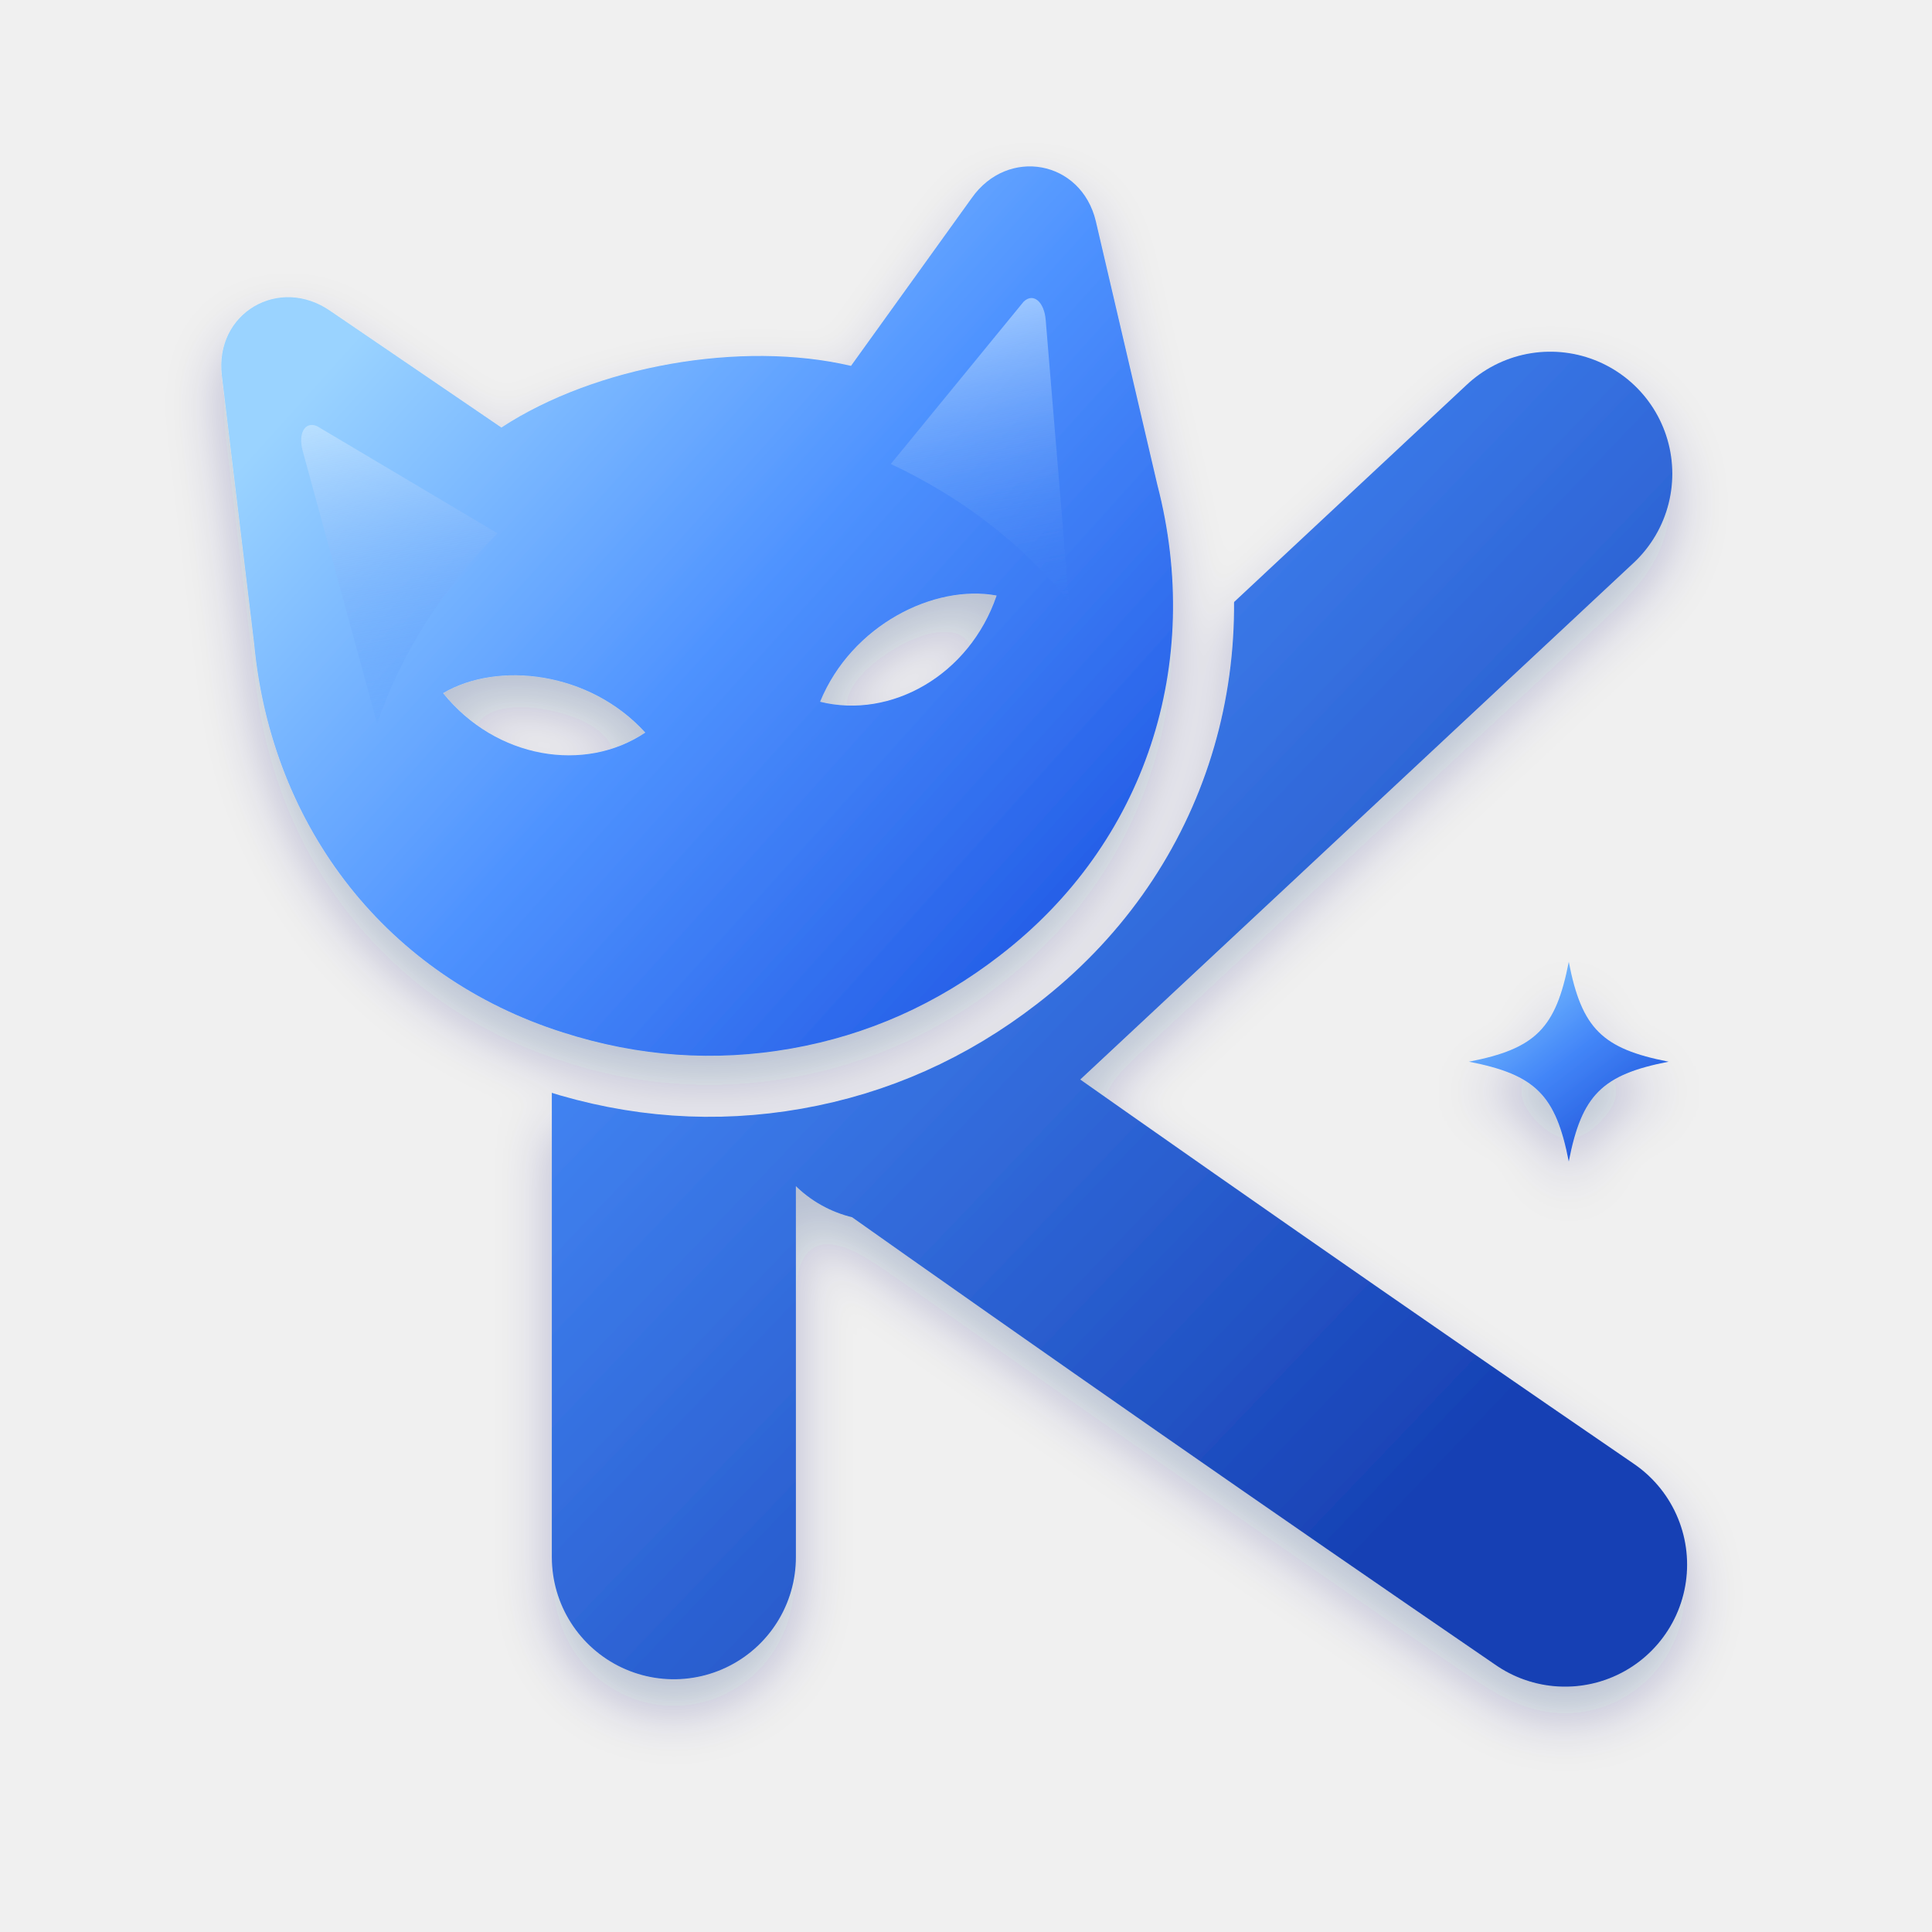
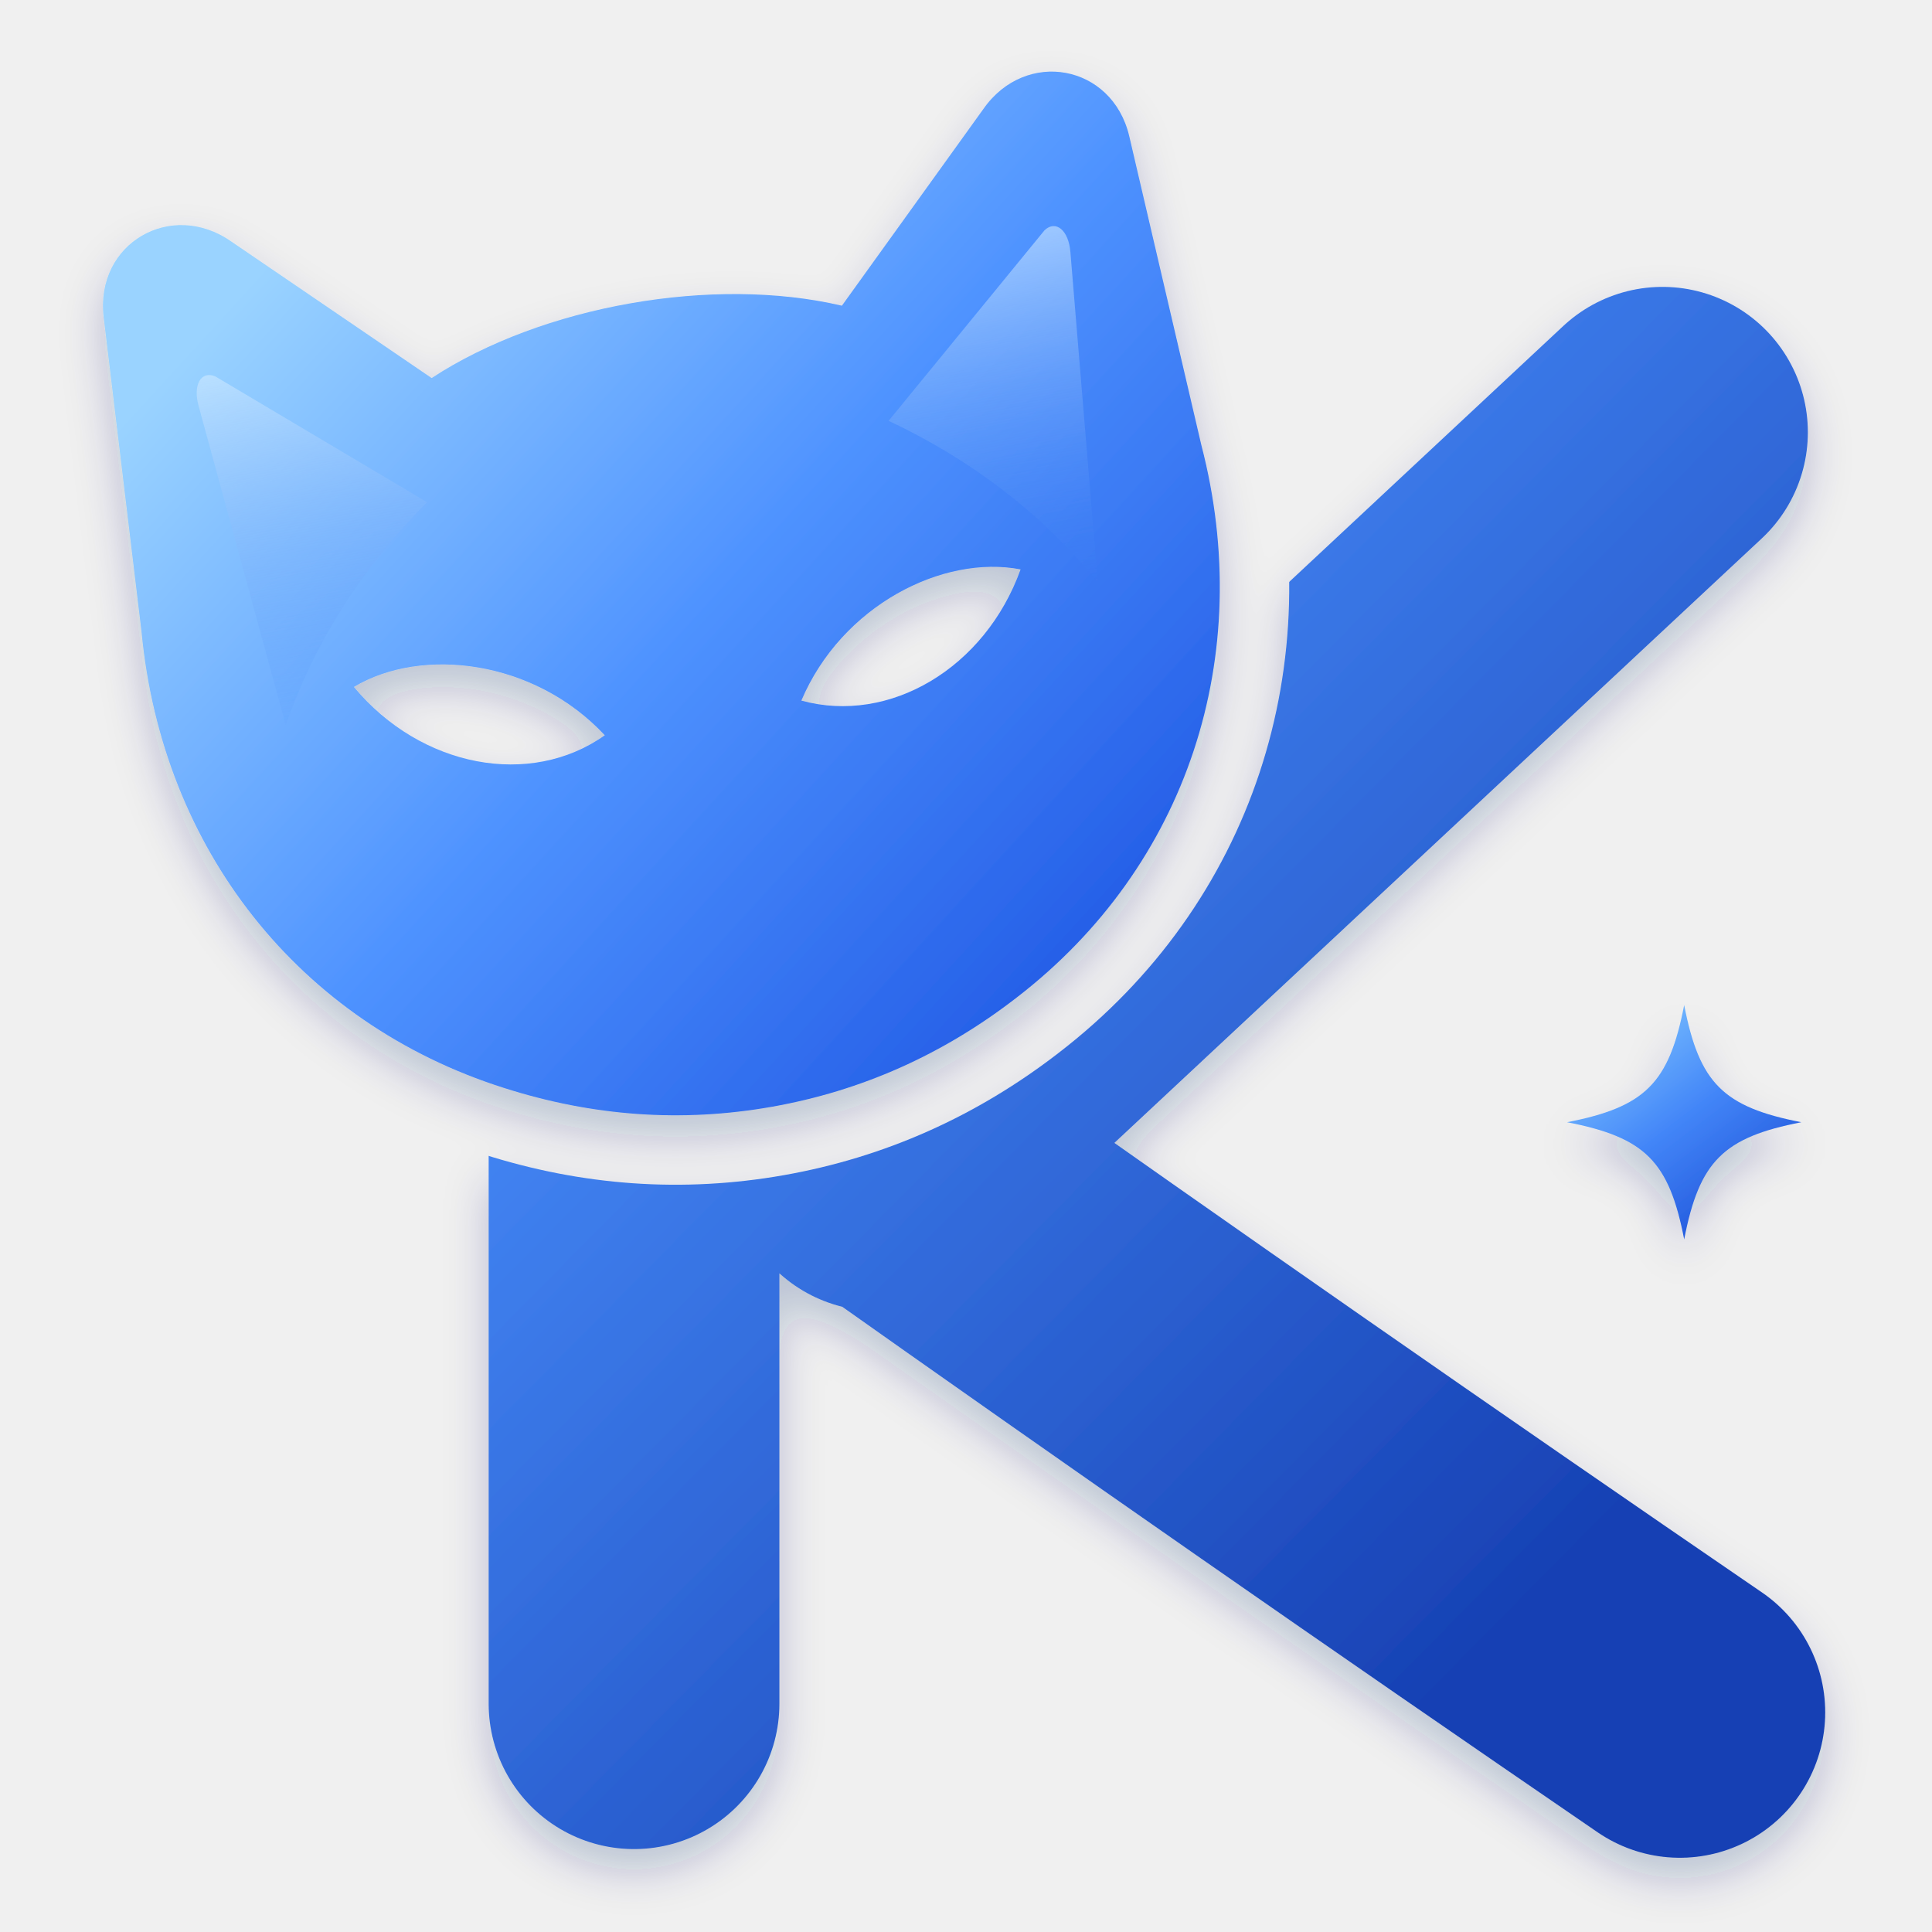
<svg xmlns="http://www.w3.org/2000/svg" width="1024" height="1024" viewBox="0 0 1024 1024">
  <defs>
    <linearGradient id="k1_main" x1="0.18" y1="0.08" x2="0.82" y2="0.92">
      <stop offset="0%" stop-color="#7CC2FF" />
      <stop offset="48%" stop-color="#4386F8" />
      <stop offset="100%" stop-color="#1D51D8" />
    </linearGradient>
    <linearGradient id="k1_bright" x1="0.15" y1="0.08" x2="0.85" y2="0.90">
      <stop offset="0%" stop-color="#9AD3FF" />
      <stop offset="50%" stop-color="#4F93FF" />
      <stop offset="100%" stop-color="#235CE6" />
    </linearGradient>
    <linearGradient id="k1_deep" x1="0.20" y1="0.15" x2="0.85" y2="0.92">
      <stop offset="0%" stop-color="#468AF8" />
      <stop offset="100%" stop-color="#1741B4" />
    </linearGradient>
    <linearGradient id="k1_ear" x1="0.5" y1="0" x2="0.5" y2="1">
      <stop offset="0%" stop-color="#D0EAFF" stop-opacity="0.60" />
      <stop offset="100%" stop-color="#3B82F6" stop-opacity="0.04" />
    </linearGradient>
-     <filter id="k1_sh" x="-15%" y="-12%" width="130%" height="132%">
-       <feDropShadow dx="0" dy="16" stdDeviation="15" flood-color="#0D2A72" flood-opacity="0.24" />
-     </filter>
-     <filter id="k1_ov" x="-18%" y="-18%" width="136%" height="136%">
-       <feDropShadow dx="-5" dy="8" stdDeviation="11" flood-color="#0B2260" flood-opacity="0.28" />
+     <filter id="k1_sh" x="-10%" y="-8%" width="120%" height="122%">
+       <feDropShadow dx="0" dy="10" stdDeviation="10" flood-color="#0D2A72" flood-opacity="0.22" />
    </filter>
    <mask id="k1_halo" maskUnits="userSpaceOnUse" x="-200" y="-200" width="1424" height="1424">
      <rect x="-200" y="-200" width="1424" height="1424" fill="#fff" />
      <g transform="rotate(-10 370 356)">
-         <path d="     M 370 184     C 404 184, 438 190, 466 202     L 546 124     C 570 100, 608 114, 610 148     L 618 294     C 626 394, 578 484, 490 530     C 452 550, 412 560, 370 560     C 328 560, 288 550, 250 530     C 162 484, 114 394, 122 294     L 130 148     C 132 114, 170 100, 194 124     L 274 202     C 302 190, 336 184, 370 184 Z   " fill="#000" stroke="#000" stroke-width="66" stroke-linejoin="round" />
+         <path d="     M 370 184     C 404 184, 438 190, 466 202     L 546 124     C 570 100, 608 114, 610 148     L 618 294     C 626 394, 578 484, 490 530     C 452 550, 412 560, 370 560     C 328 560, 288 550, 250 530     C 162 484, 114 394, 122 294     L 130 148     C 132 114, 170 100, 194 124     L 274 202     C 302 190, 336 184, 370 184 Z   " fill="#000" stroke="#000" stroke-width="64" stroke-linejoin="round" />
      </g>
    </mask>
    <mask id="k1_eyes" maskUnits="userSpaceOnUse" x="-200" y="-200" width="1424" height="1424">
      <rect x="-200" y="-200" width="1424" height="1424" fill="#fff" />
-       <path d="M 218 338 C 250 326, 298 340, 322 378 C 286 394, 240 378, 218 338 Z" fill="#000" />
-       <path d="M 522 338 C 490 326, 442 340, 418 378 C 454 394, 500 378, 522 338 Z" fill="#000" />
+       <path d="M 214 336 C 248 323, 298 338, 324 378 C 286 396, 238 378, 214 336 Z" fill="#000" />
+       <path d="M 526 336 C 492 323, 442 338, 416 378 C 454 396, 502 378, 526 336 Z" fill="#000" />
    </mask>
  </defs>
-   <g transform="translate(22 10) scale(0.98)" filter="url(#k1_sh)">
+   <g transform="translate(512 512) scale(1.15) translate(-495 -492)" filter="url(#k1_sh)">
    <g mask="url(#k1_halo)">
-       <path d="     M 342 460 L 342 832     M 454 584 L 816 246     M 462 584 Q 640 710 824 836   " fill="none" stroke="url(#k1_deep)" stroke-width="132" stroke-linecap="round" stroke-linejoin="round" />
+       <path d="     M 342 460 L 342 832     M 454 584 L 816 246     M 462 584 Q 640 710 824 836   " fill="none" stroke="url(#k1_deep)" stroke-width="134" stroke-linecap="round" stroke-linejoin="round" />
    </g>
    <g transform="rotate(-10 370 356)">
      <path d="     M 370 184     C 404 184, 438 190, 466 202     L 546 124     C 570 100, 608 114, 610 148     L 618 294     C 626 394, 578 484, 490 530     C 452 550, 412 560, 370 560     C 328 560, 288 550, 250 530     C 162 484, 114 394, 122 294     L 130 148     C 132 114, 170 100, 194 124     L 274 202     C 302 190, 336 184, 370 184 Z   " fill="url(#k1_bright)" mask="url(#k1_eyes)" />
      <path d="M 176 184 L 262 258 C 228 282, 200 312, 180 348 L 166 196 C 165 186, 170 180, 176 184 Z" fill="url(#k1_ear)" />
      <path d="M 564 184 L 478 258 C 512 282, 540 312, 560 348 L 574 196 C 575 186, 570 180, 564 184 Z" fill="url(#k1_ear)" />
    </g>
    <path d="     M 826 510     C 833 546, 844 557, 880 564     C 844 571, 833 582, 826 618     C 819 582, 808 571, 772 564     C 808 557, 819 546, 826 510 Z   " fill="url(#k1_main)" />
  </g>
</svg>
